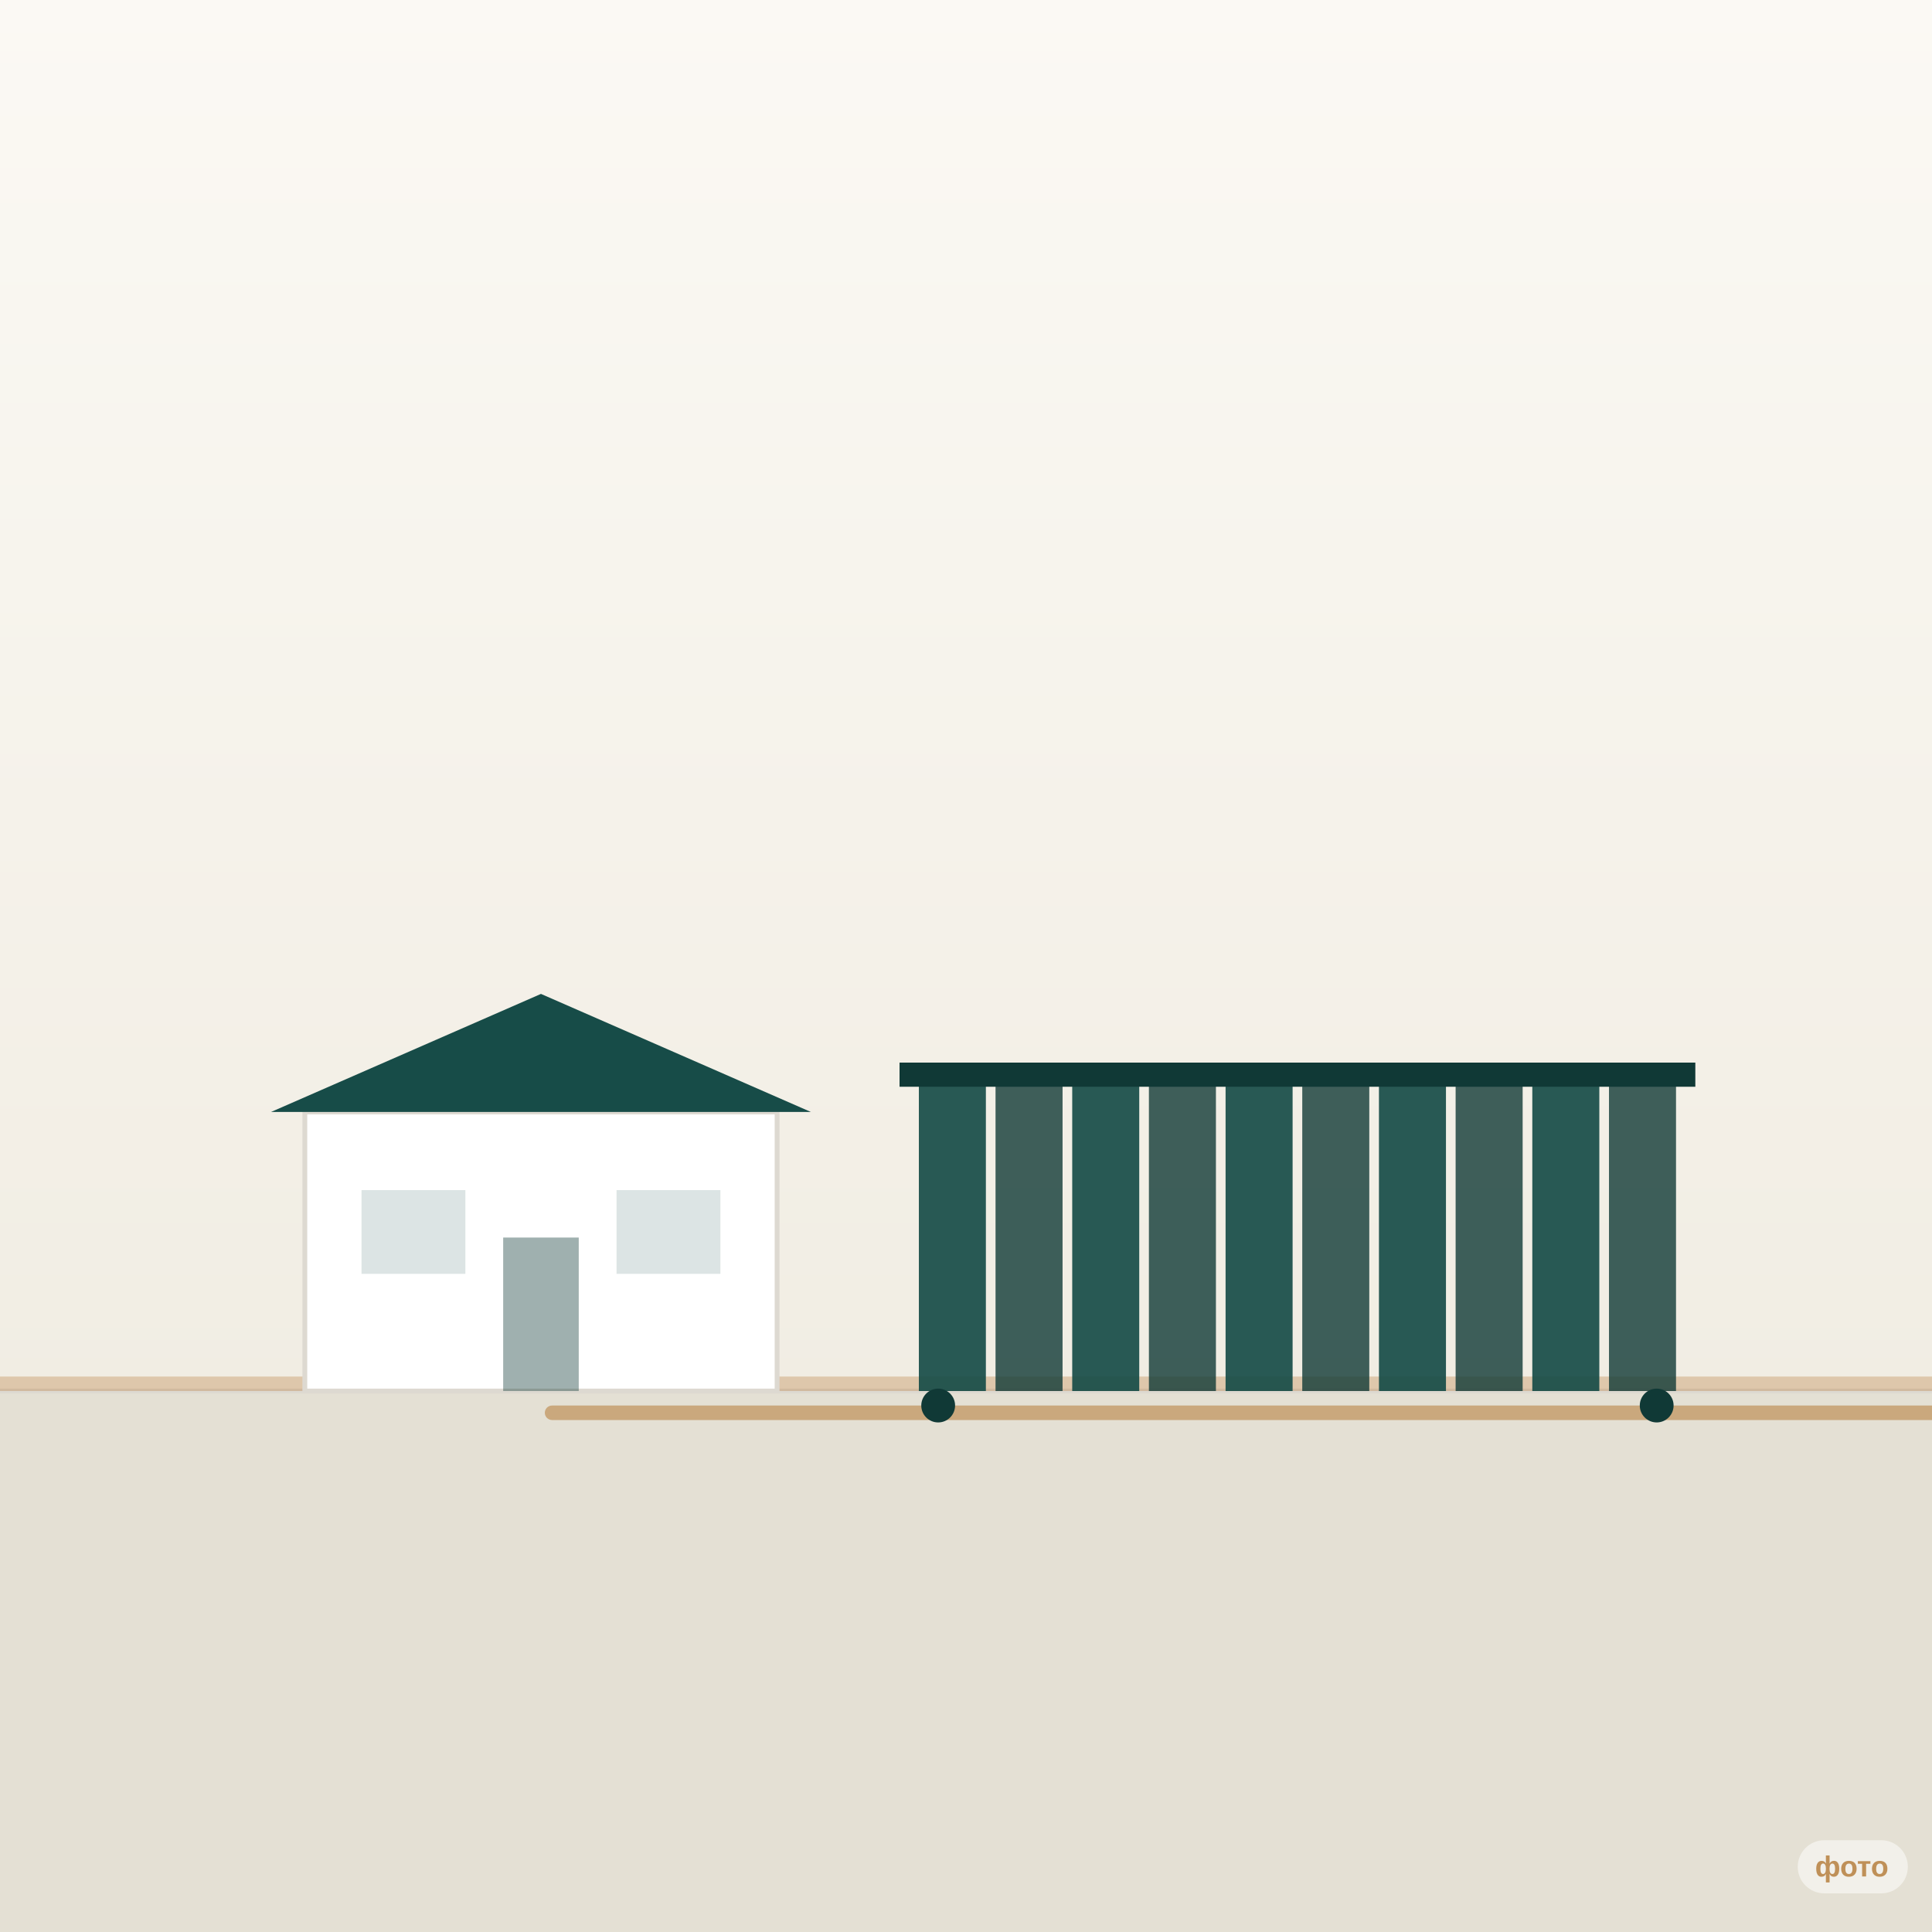
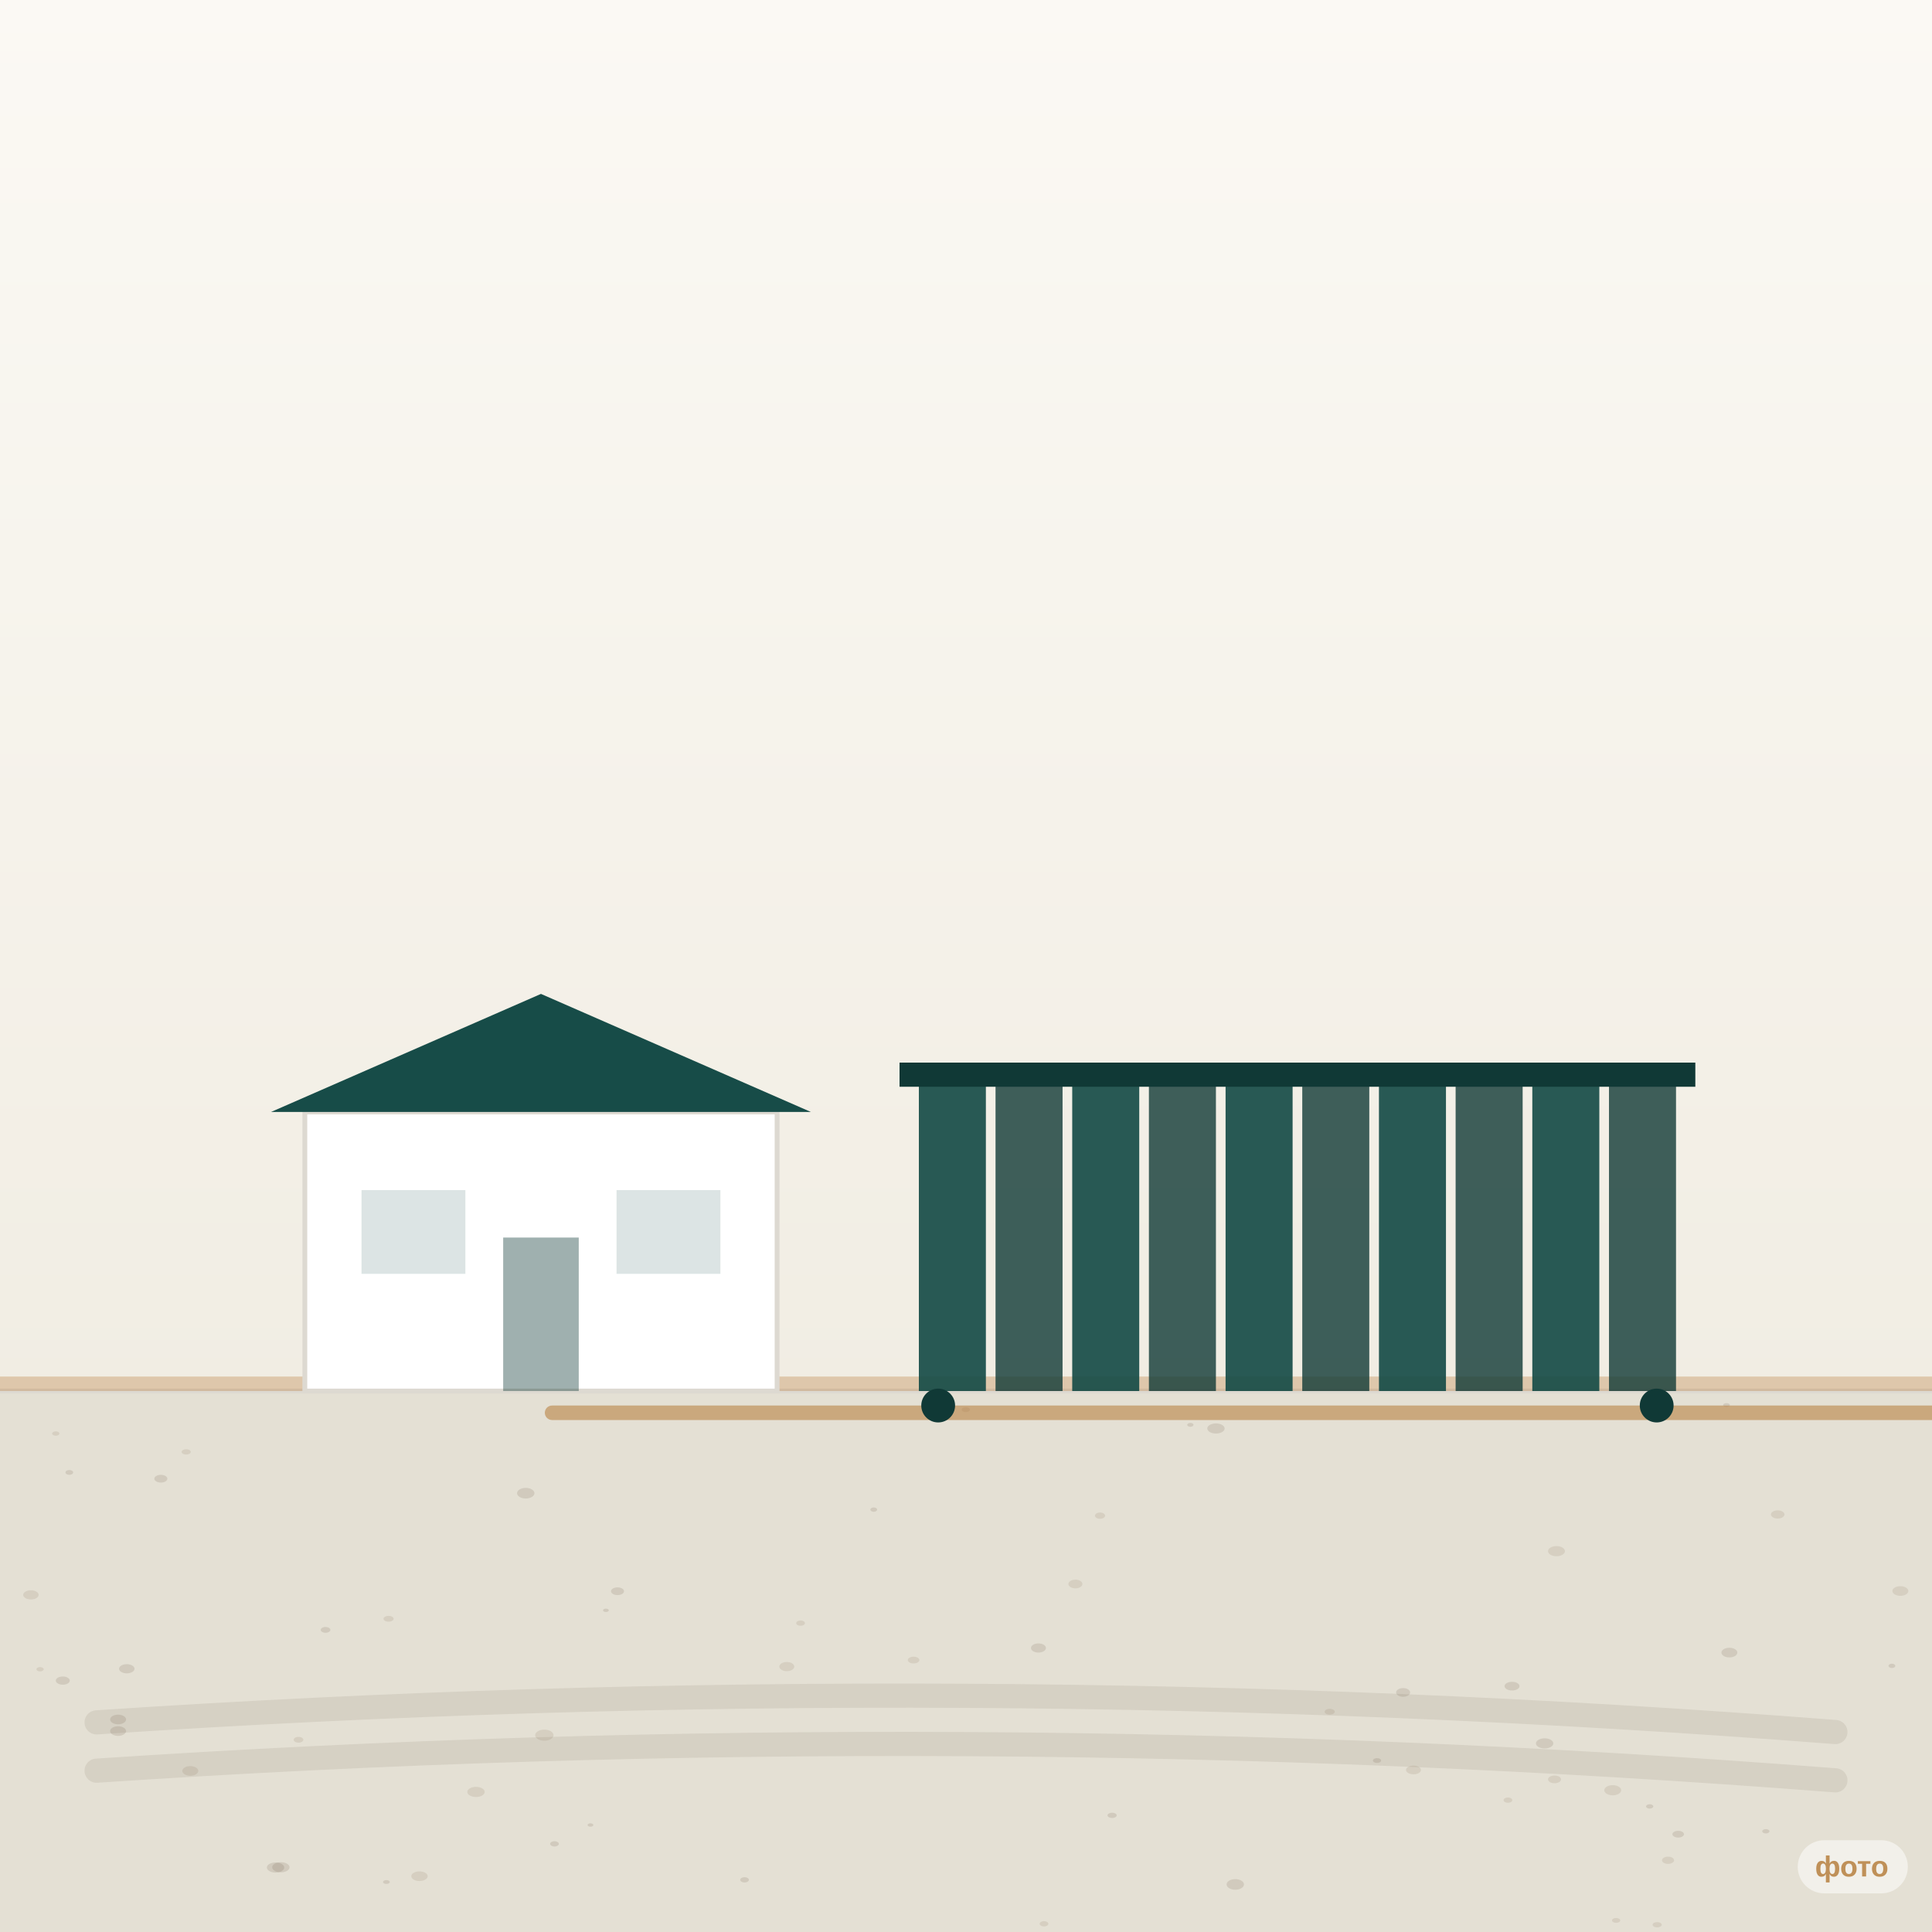
<svg xmlns="http://www.w3.org/2000/svg" width="800" height="800" viewBox="0 0 800 800" role="img">
  <defs>
    <linearGradient id="bg" x1="0" y1="0" x2="0" y2="1">
      <stop offset="0" stop-color="#F8F6F1" />
      <stop offset="1" stop-color="#ECE7DC" />
    </linearGradient>
    <linearGradient id="sky" x1="0" y1="0" x2="0" y2="1">
      <stop offset="0" stop-color="#FBF9F4" />
      <stop offset="1" stop-color="#F1EDE3" />
    </linearGradient>
+     <linearGradient id="duskSky" x1="0" y1="0" x2="0" y2="1">
+       <stop offset="0" stop-color="#1B2422" />
+       <stop offset="1" stop-color="#2C3A34" />
+     </linearGradient>
+     <radialGradient id="workLight" cx="50%" cy="30%" r="70%">
+       <stop offset="0" stop-color="#B98242" stop-opacity="0.35" />
+       <stop offset="1" stop-color="#B98242" stop-opacity="0" />
+     </radialGradient>
  </defs>
  <rect width="800" height="800" fill="url(#bg)" />
  <rect width="800" height="576" fill="url(#sky)" />
  <rect x="0" y="576" width="800" height="224" fill="#E4E0D4" />
+   <g opacity="0.1" stroke="#54432E" stroke-width="10" fill="none" stroke-linecap="round">
+     <path d="M 40 713.2 Q 400 689.2 760 717.2" />
+     <path d="M 40 733.2 Q 400 709.2 760 737.2" />
+   </g>
+   <ellipse cx="197.1" cy="742.0" rx="3.6" ry="2.1" fill="#7A6449" opacity="0.14" />
+   <ellipse cx="683.1" cy="748.0" rx="1.5" ry="0.9" fill="#54432E" opacity="0.14" />
+   <ellipse cx="361.8" cy="625.1" rx="1.4" ry="0.9" fill="#54432E" opacity="0.14" />
+   <ellipse cx="511.5" cy="780.3" rx="3.6" ry="2.2" fill="#54432E" opacity="0.14" />
+   <ellipse cx="378.3" cy="687.4" rx="2.4" ry="1.4" fill="#7A6449" opacity="0.14" />
+   <ellipse cx="325.8" cy="690.1" rx="3.1" ry="1.9" fill="#7A6449" opacity="0.14" />
+   <ellipse cx="736.1" cy="627.1" rx="2.8" ry="1.7" fill="#7A6449" opacity="0.14" />
+   <ellipse cx="460.5" cy="751.7" rx="1.9" ry="1.1" fill="#54432E" opacity="0.14" />
+   <ellipse cx="550.6" cy="708.8" rx="2.1" ry="1.2" fill="#7A6449" opacity="0.14" />
+   <ellipse cx="173.7" cy="776.9" rx="3.4" ry="2.0" fill="#7A6449" opacity="0.14" />
+   <ellipse cx="716.1" cy="684.3" rx="3.3" ry="2.0" fill="#54432E" opacity="0.14" />
+   <ellipse cx="134.8" cy="674.9" rx="2.0" ry="1.2" fill="#54432E" opacity="0.14" />
+   <ellipse cx="244.5" cy="755.7" rx="1.2" ry="0.7" fill="#54432E" opacity="0.14" />
+   <ellipse cx="116.3" cy="773.2" rx="3.6" ry="2.1" fill="#54432E" opacity="0.14" />
+   <ellipse cx="78.8" cy="733.3" rx="3.3" ry="2.0" fill="#7A6449" opacity="0.14" />
+   <ellipse cx="28.7" cy="609.7" rx="1.6" ry="1.0" fill="#54432E" opacity="0.14" />
+   <ellipse cx="52.5" cy="691.0" rx="3.2" ry="1.9" fill="#54432E" opacity="0.14" />
+   <ellipse cx="430.0" cy="682.4" rx="3.1" ry="1.9" fill="#54432E" opacity="0.14" />
+   <ellipse cx="217.7" cy="618.3" rx="3.6" ry="2.2" fill="#54432E" opacity="0.14" />
+   <ellipse cx="624.4" cy="745.4" rx="1.8" ry="1.1" fill="#7A6449" opacity="0.14" />
+   <ellipse cx="26.0" cy="695.9" rx="2.9" ry="1.7" fill="#54432E" opacity="0.14" />
+   <ellipse cx="690.7" cy="770.3" rx="2.5" ry="1.5" fill="#7A6449" opacity="0.14" />
+   <ellipse cx="225.4" cy="718.5" rx="3.8" ry="2.3" fill="#7A6449" opacity="0.14" />
+   <ellipse cx="643.7" cy="736.8" rx="2.7" ry="1.6" fill="#7A6449" opacity="0.14" />
+   <ellipse cx="585.3" cy="732.9" rx="3.1" ry="1.8" fill="#7A6449" opacity="0.14" />
+   <ellipse cx="160.9" cy="670.3" rx="2.1" ry="1.2" fill="#7A6449" opacity="0.14" />
+   <ellipse cx="331.5" cy="672.1" rx="1.8" ry="1.1" fill="#7A6449" opacity="0.14" />
+   <ellipse cx="66.6" cy="612.3" rx="2.7" ry="1.6" fill="#54432E" opacity="0.14" />
+   <ellipse cx="492.9" cy="590.0" rx="1.3" ry="0.8" fill="#54432E" opacity="0.14" />
+   <ellipse cx="731.2" cy="758.3" rx="1.5" ry="0.9" fill="#54432E" opacity="0.14" />
+   <ellipse cx="644.5" cy="642.3" rx="3.5" ry="2.1" fill="#7A6449" opacity="0.14" />
+   <ellipse cx="714.9" cy="581.8" rx="1.4" ry="0.8" fill="#54432E" opacity="0.14" />
+   <ellipse cx="783.4" cy="689.8" rx="1.4" ry="0.9" fill="#54432E" opacity="0.14" />
+   <ellipse cx="16.6" cy="691.2" rx="1.5" ry="0.9" fill="#7A6449" opacity="0.14" />
+   <ellipse cx="308.3" cy="778.4" rx="1.8" ry="1.1" fill="#54432E" opacity="0.14" />
+   <ellipse cx="48.9" cy="716.8" rx="3.3" ry="2.0" fill="#54432E" opacity="0.14" />
+   <ellipse cx="123.6" cy="720.4" rx="2.0" ry="1.2" fill="#7A6449" opacity="0.14" />
+   <ellipse cx="23.1" cy="593.6" rx="1.5" ry="0.9" fill="#7A6449" opacity="0.14" />
+   <ellipse cx="669.2" cy="795.2" rx="1.7" ry="1.0" fill="#7A6449" opacity="0.14" />
+   <ellipse cx="626.1" cy="698.2" rx="3.1" ry="1.8" fill="#54432E" opacity="0.14" />
+   <ellipse cx="432.3" cy="796.6" rx="1.8" ry="1.1" fill="#7A6449" opacity="0.14" />
+   <ellipse cx="399.9" cy="583.7" rx="1.7" ry="1.0" fill="#54432E" opacity="0.14" />
+   <ellipse cx="255.7" cy="658.9" rx="2.7" ry="1.6" fill="#54432E" opacity="0.14" />
+   <ellipse cx="114.1" cy="773.3" rx="3.6" ry="2.1" fill="#54432E" opacity="0.14" />
+   <ellipse cx="48.9" cy="712.0" rx="3.3" ry="2.0" fill="#54432E" opacity="0.14" />
+   <ellipse cx="160.0" cy="779.3" rx="1.4" ry="0.8" fill="#54432E" opacity="0.14" />
+   <ellipse cx="445.3" cy="655.9" rx="2.9" ry="1.8" fill="#7A6449" opacity="0.14" />
+   <ellipse cx="639.6" cy="721.9" rx="3.6" ry="2.1" fill="#54432E" opacity="0.14" />
+   <ellipse cx="12.8" cy="660.4" rx="3.2" ry="1.9" fill="#7A6449" opacity="0.14" />
+   <ellipse cx="229.6" cy="763.5" rx="1.8" ry="1.1" fill="#54432E" opacity="0.14" />
+   <ellipse cx="455.5" cy="627.6" rx="2.1" ry="1.3" fill="#7A6449" opacity="0.14" />
+   <ellipse cx="667.8" cy="741.3" rx="3.5" ry="2.1" fill="#7A6449" opacity="0.14" />
+   <ellipse cx="686.2" cy="797.0" rx="1.9" ry="1.1" fill="#7A6449" opacity="0.14" />
+   <ellipse cx="77.1" cy="601.2" rx="1.9" ry="1.1" fill="#7A6449" opacity="0.14" />
+   <ellipse cx="250.9" cy="666.8" rx="1.2" ry="0.7" fill="#54432E" opacity="0.14" />
+   <ellipse cx="786.9" cy="658.8" rx="3.3" ry="2.0" fill="#7A6449" opacity="0.14" />
+   <ellipse cx="581.0" cy="700.8" rx="2.9" ry="1.8" fill="#54432E" opacity="0.14" />
+   <ellipse cx="694.9" cy="759.5" rx="2.4" ry="1.4" fill="#54432E" opacity="0.14" />
+   <ellipse cx="570.2" cy="729.0" rx="1.7" ry="1.0" fill="#54432E" opacity="0.14" />
+   <ellipse cx="503.5" cy="591.5" rx="3.6" ry="2.1" fill="#54432E" opacity="0.14" />
  <line x1="0" y1="576" x2="800" y2="576" stroke="#DDD9D1" stroke-width="2" />
  <rect x="0" y="570" width="800" height="6" fill="#B98242" opacity="0.35" />
  <g>
    <rect x="126.222" y="460.444" width="195.556" height="115.556" fill="#ffffff" stroke="#DDD9D1" stroke-width="2" />
    <polygon points="112.222,460.444 335.778,460.444 224,411.556" fill="#174C48" />
    <rect x="149.689" y="492.8" width="43.022" height="34.667" fill="#174C48" opacity="0.15" />
    <rect x="255.289" y="492.8" width="43.022" height="34.667" fill="#174C48" opacity="0.15" />
    <rect x="208.356" y="512.444" width="31.289" height="63.556" fill="#103936" opacity="0.4" />
  </g>
  <g>
    <rect x="225.6" y="582" width="604.8" height="6" rx="3" fill="#B98242" opacity="0.6" />
    <rect x="380.48" y="448" width="27.752" height="128" fill="#174C48" opacity="0.92" />
    <rect x="412.232" y="448" width="27.752" height="128" fill="#103936" opacity="0.8" />
    <rect x="443.984" y="448" width="27.752" height="128" fill="#174C48" opacity="0.92" />
    <rect x="475.736" y="448" width="27.752" height="128" fill="#103936" opacity="0.8" />
    <rect x="507.488" y="448" width="27.752" height="128" fill="#174C48" opacity="0.92" />
    <rect x="539.24" y="448" width="27.752" height="128" fill="#103936" opacity="0.8" />
    <rect x="570.992" y="448" width="27.752" height="128" fill="#174C48" opacity="0.92" />
    <rect x="602.744" y="448" width="27.752" height="128" fill="#103936" opacity="0.8" />
    <rect x="634.496" y="448" width="27.752" height="128" fill="#174C48" opacity="0.92" />
    <rect x="666.248" y="448" width="27.752" height="128" fill="#103936" opacity="0.8" />
    <rect x="372.48" y="440" width="329.52" height="10" fill="#103936" />
    <circle cx="388.48" cy="582" r="7" fill="#103936" />
    <circle cx="686" cy="582" r="7" fill="#103936" />
  </g>
  <g opacity="0.85">
    <rect x="744.4" y="762" width="45.6" height="22" rx="11" fill="#ffffff" opacity="0.6" />
    <text x="782" y="777" text-anchor="end" font-family="Arial, sans-serif" font-size="12" fill="#B98242" font-weight="600">фото</text>
  </g>
</svg>
